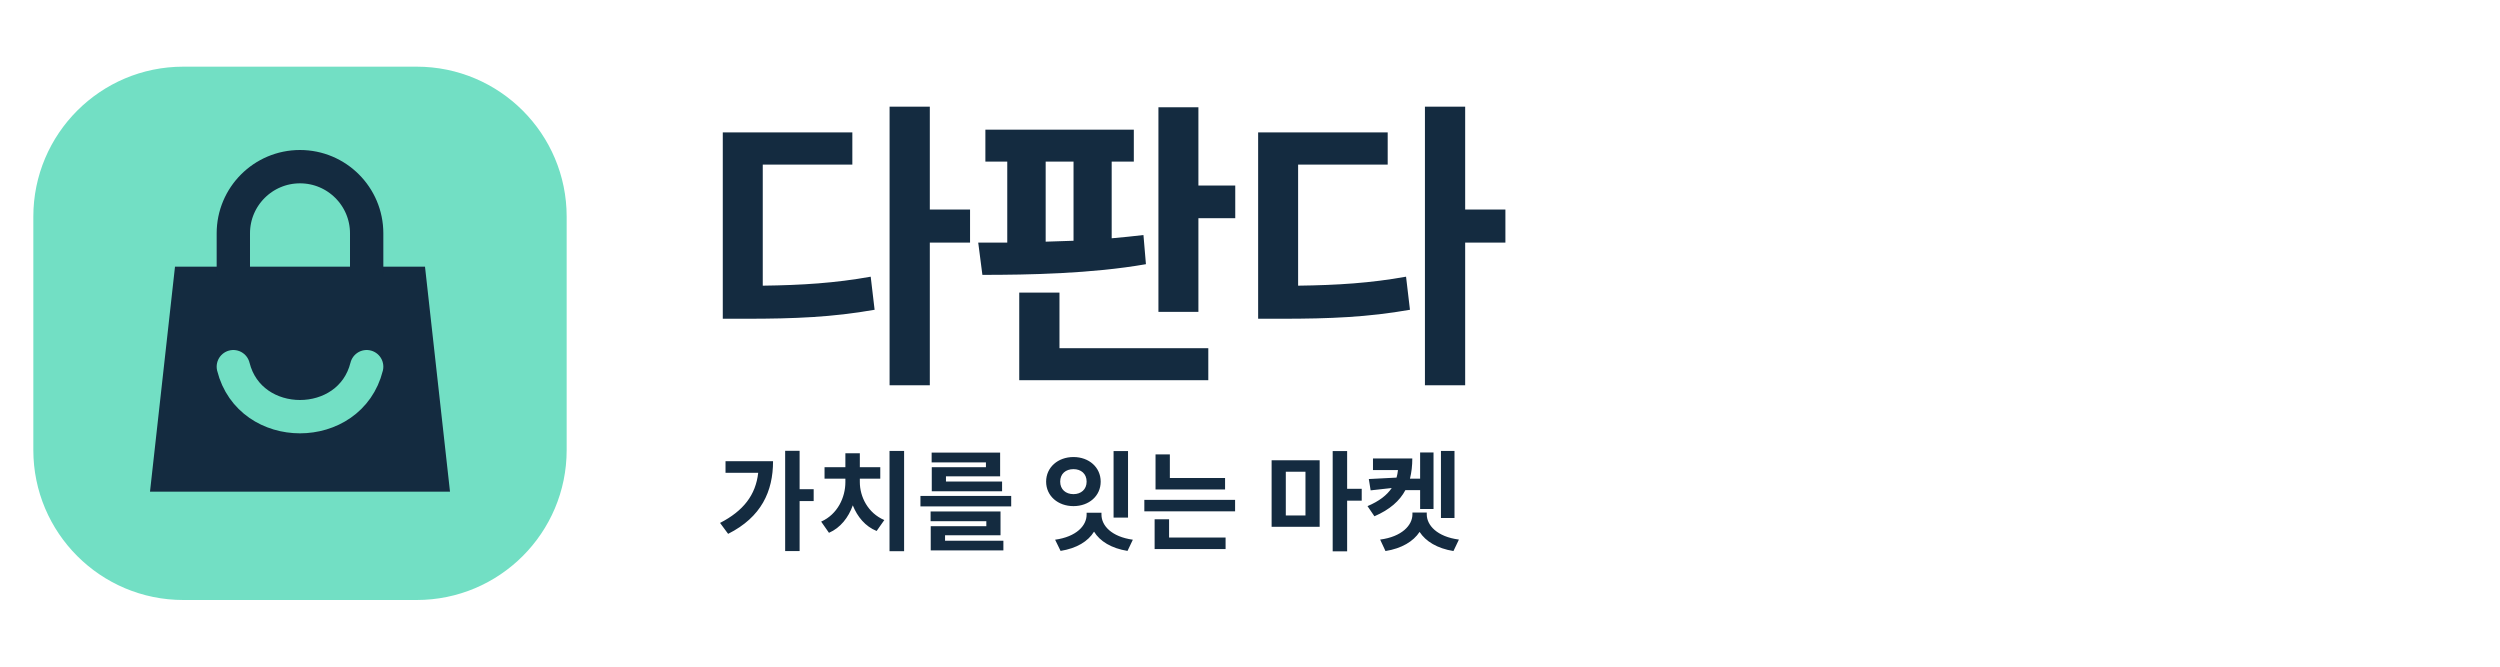
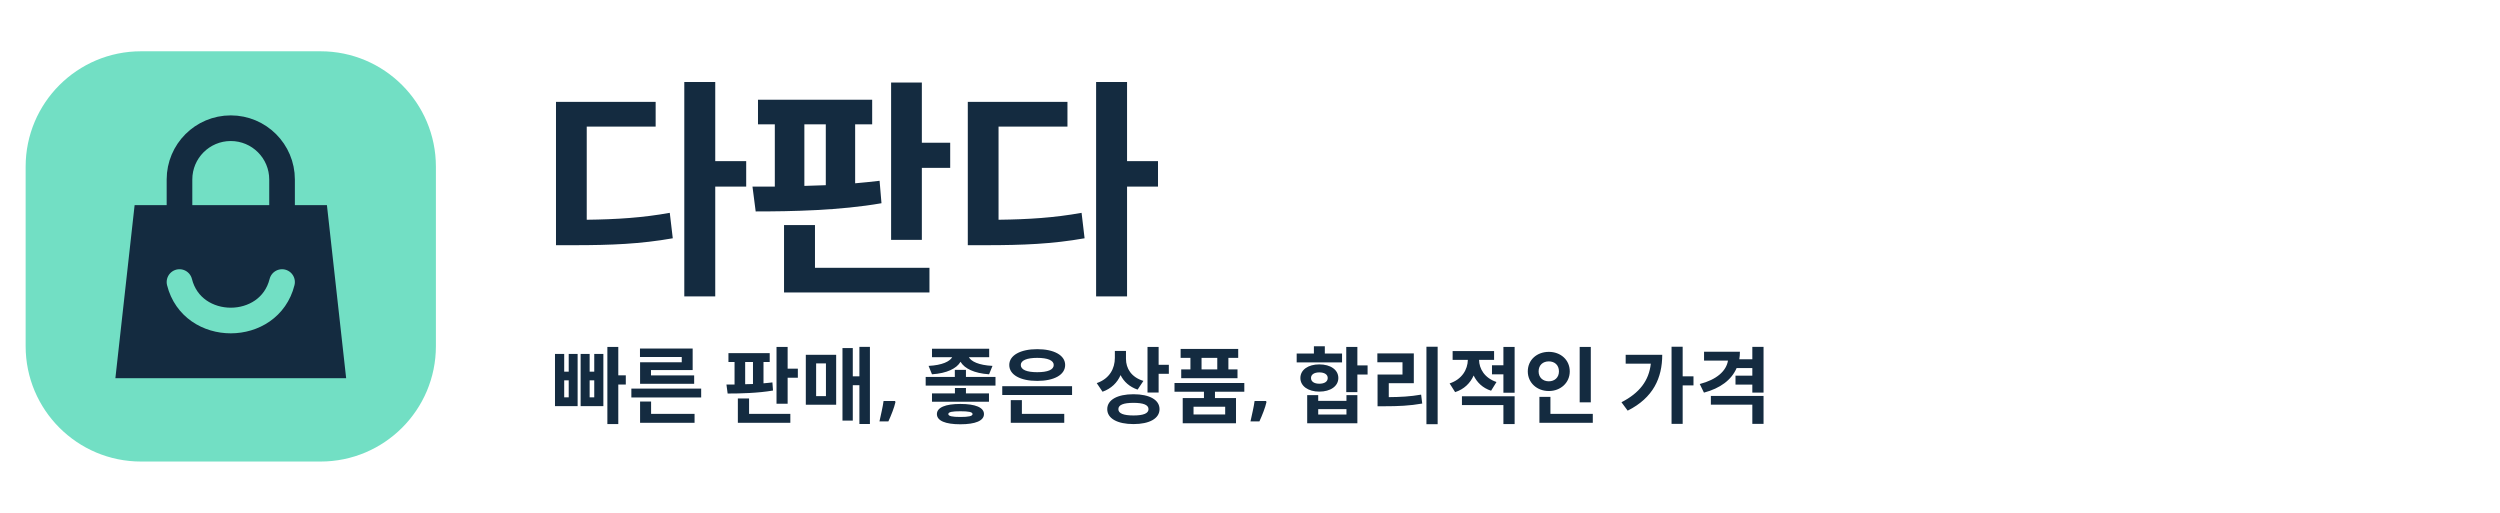
- <svg xmlns="http://www.w3.org/2000/svg" width="300" height="80" viewBox="0 0 300 80" role="img" aria-labelledby="title desc">
+ <svg xmlns="http://www.w3.org/2000/svg" width="390" height="80" viewBox="0 0 390 80" role="img" aria-labelledby="title desc">
  <g transform="translate(4 8)">
    <rect width="64" height="64" rx="18" fill="#72dfc4" />
    <path d="M17 24h30l3 27H14z" fill="#142b40" />
    <path d="M24 25v-5a8 8 0 0 1 16 0v5" fill="none" stroke="#142b40" stroke-width="4" stroke-linecap="round" />
    <path d="M24 36c2 8 14 8 16 0" fill="none" stroke="#72dfc4" stroke-width="4" stroke-linecap="round" />
  </g>
  <g fill="#142b40" font-family="system-ui, Malgun Gothic, sans-serif">
    <text x="84" y="43" font-size="36" font-weight="900" letter-spacing="-1">다판다</text>
-     <text x="86" y="65" font-size="13" font-weight="600">가치를 잇는 마켓</text>
+     <text x="86" y="65" font-size="13" font-weight="600">빠른 판매, 좋은 상품, 합리적인 가격</text>
  </g>
</svg>
